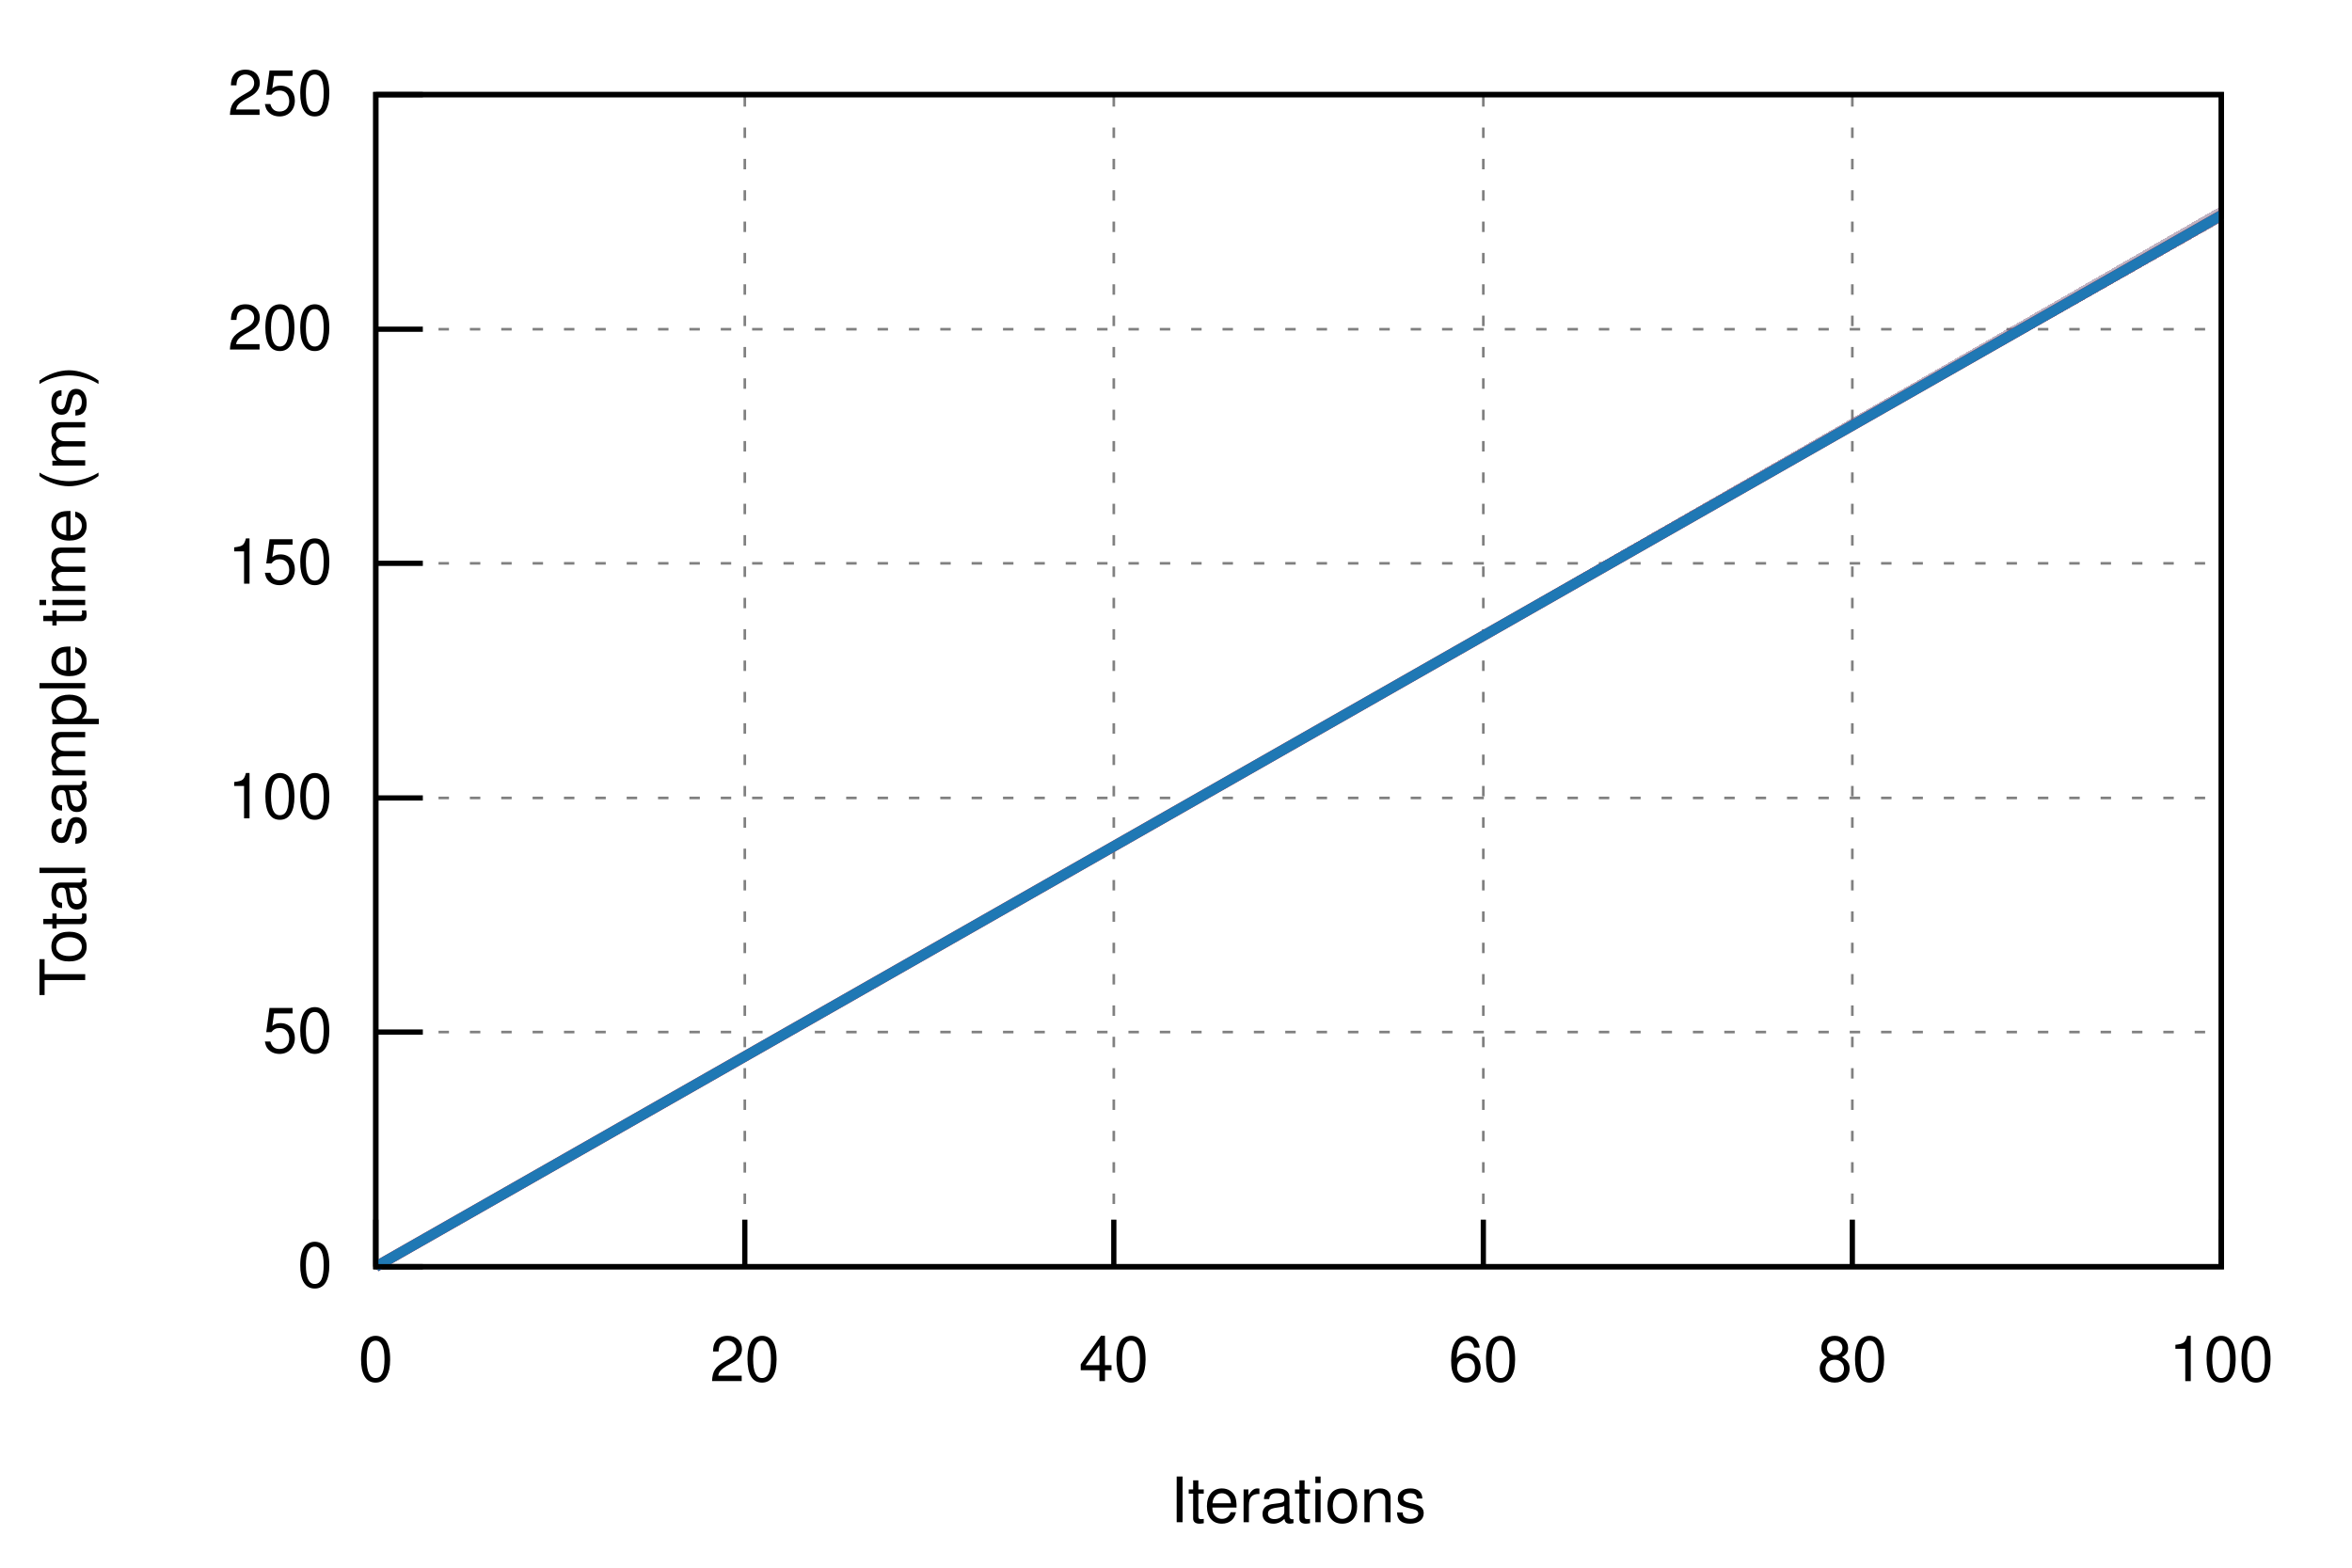
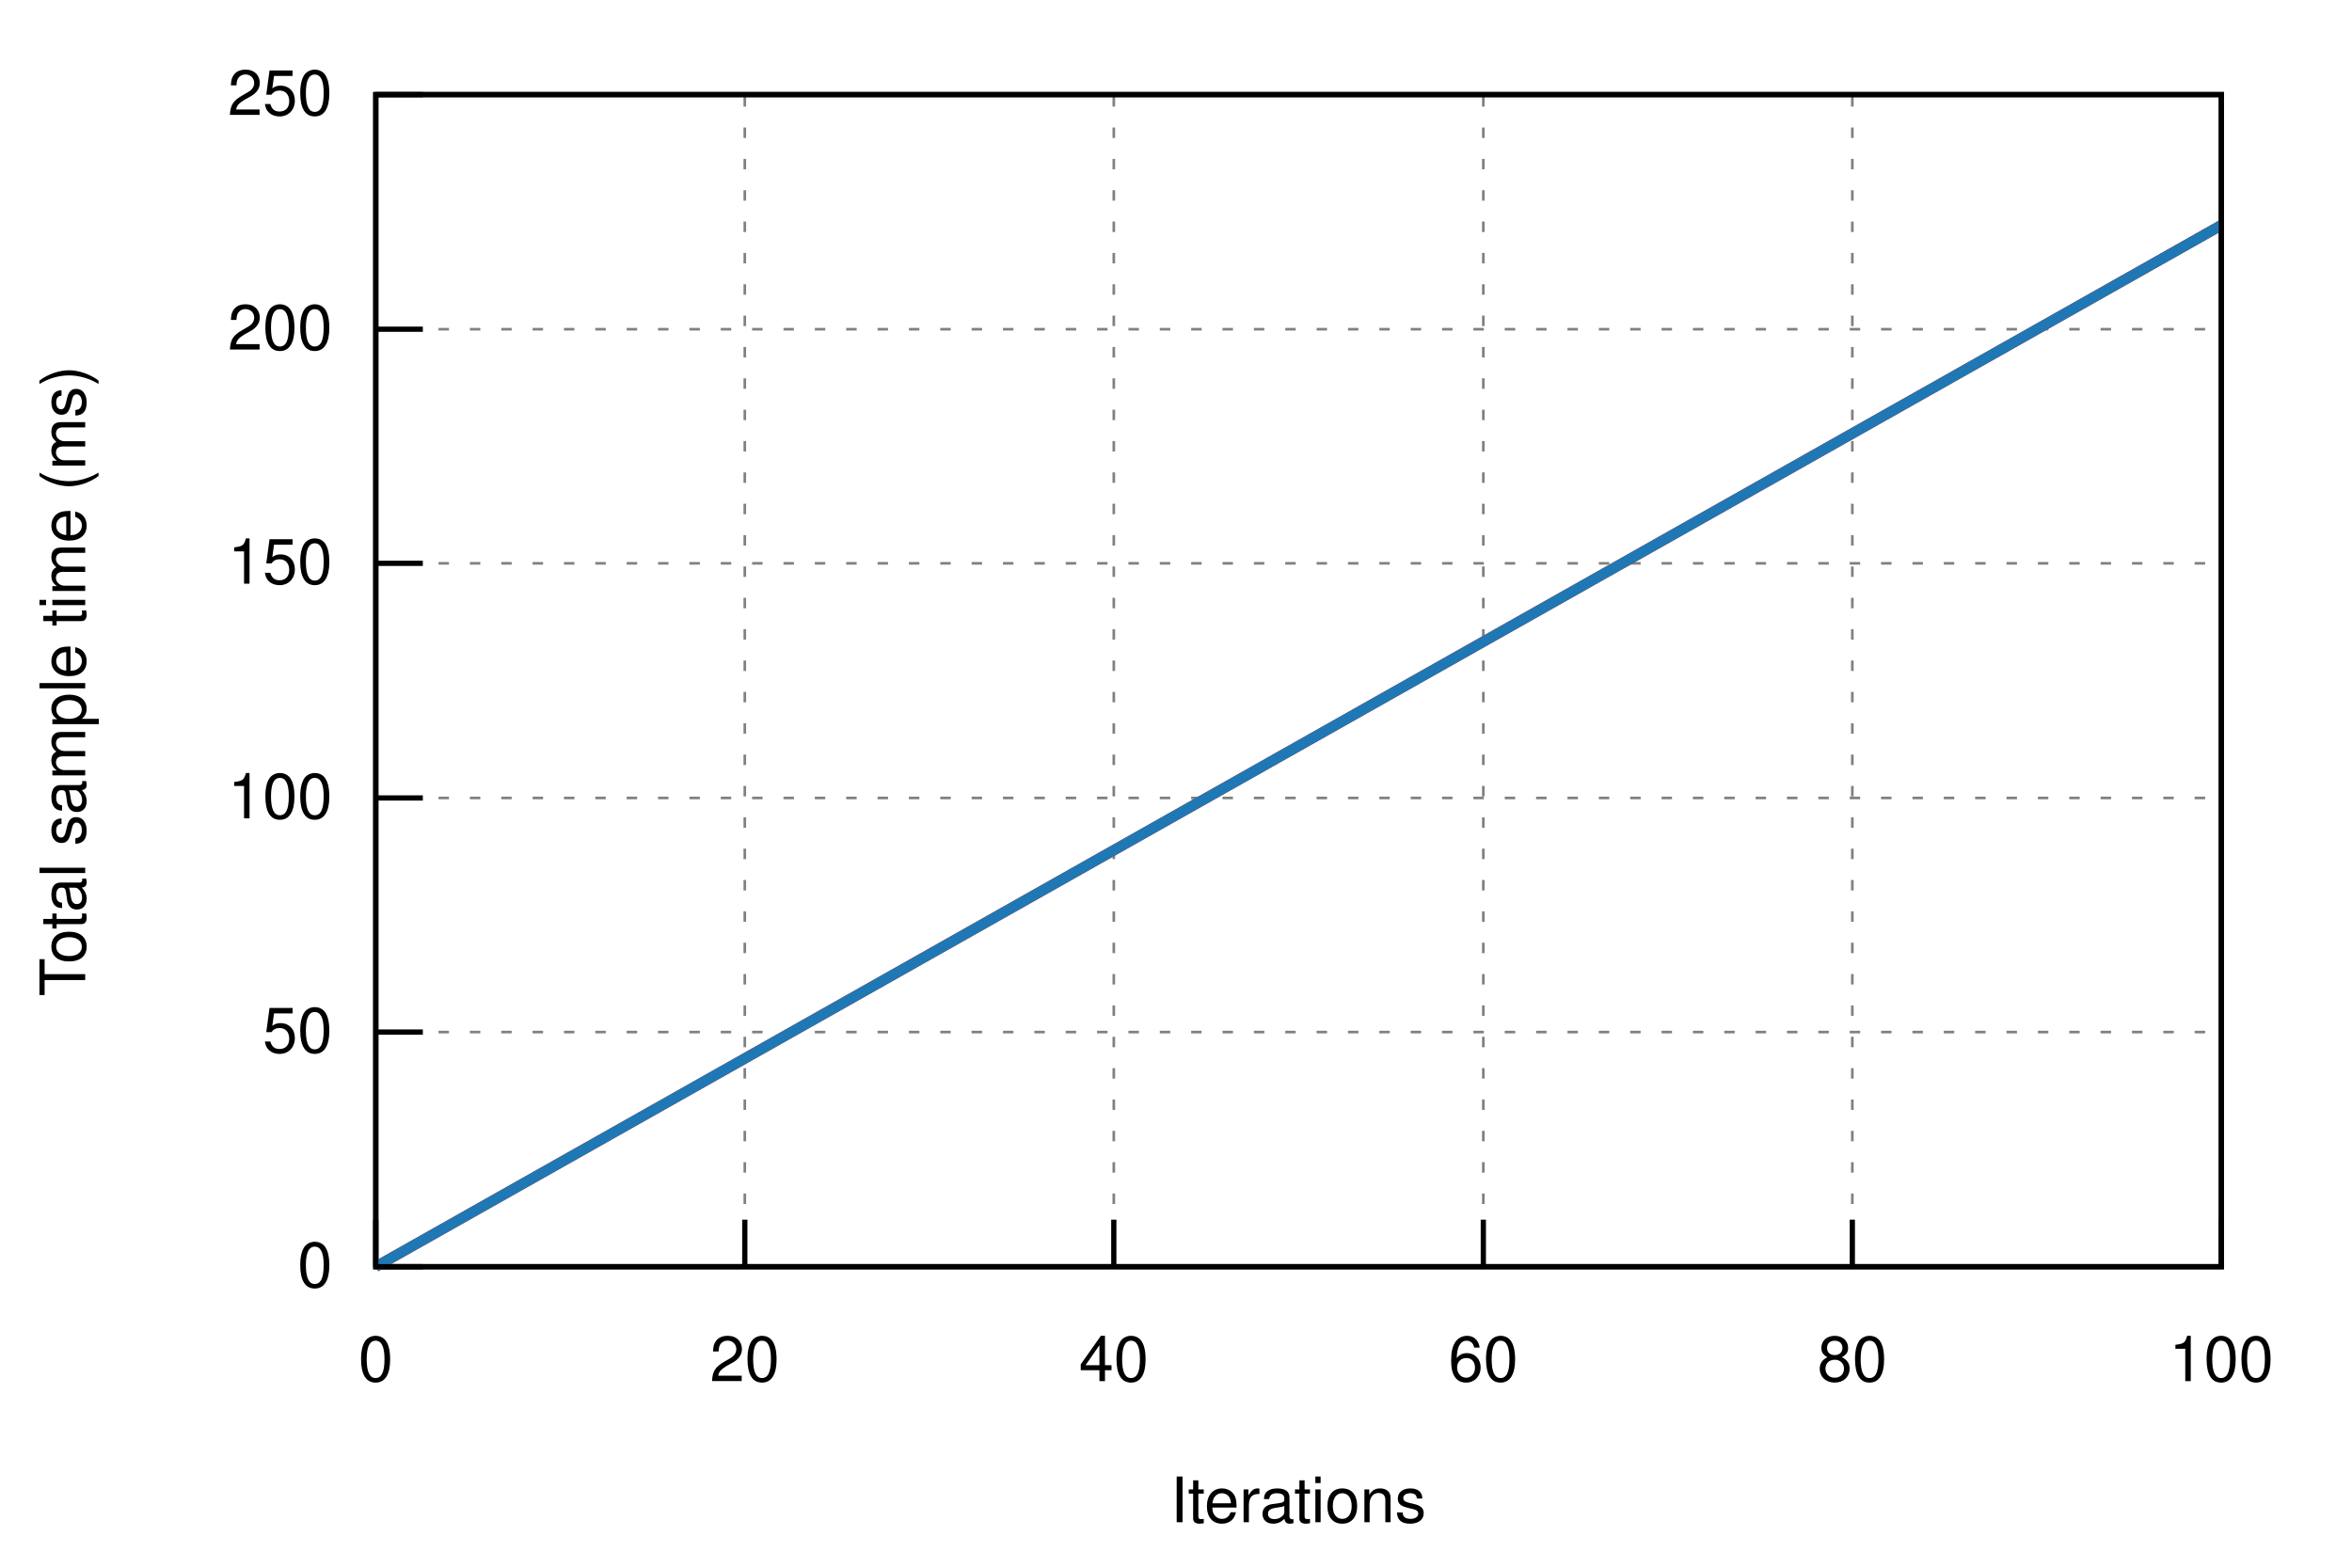
<svg xmlns="http://www.w3.org/2000/svg" xmlns:xlink="http://www.w3.org/1999/xlink" viewBox="0 0 450 300">
  <g id="gnuplot_canvas">
    <rect x="0" y="0" width="450" height="300" fill="none" />
    <defs>
      <circle id="gpDot" r="0.5" stroke-width="0.5" stroke="currentColor" />
      <path id="gpPt0" stroke-width="0.222" stroke="currentColor" d="M-1,0 h2 M0,-1 v2" />
      <path id="gpPt1" stroke-width="0.222" stroke="currentColor" d="M-1,-1 L1,1 M1,-1 L-1,1" />
      <path id="gpPt2" stroke-width="0.222" stroke="currentColor" d="M-1,0 L1,0 M0,-1 L0,1 M-1,-1 L1,1 M-1,1 L1,-1" />
      <rect id="gpPt3" stroke-width="0.222" stroke="currentColor" x="-1" y="-1" width="2" height="2" />
      <rect id="gpPt4" stroke-width="0.222" stroke="currentColor" fill="currentColor" x="-1" y="-1" width="2" height="2" />
      <circle id="gpPt5" stroke-width="0.222" stroke="currentColor" cx="0" cy="0" r="1" />
      <use xlink:href="#gpPt5" id="gpPt6" fill="currentColor" stroke="none" />
      <path id="gpPt7" stroke-width="0.222" stroke="currentColor" d="M0,-1.33 L-1.33,0.67 L1.33,0.67 z" />
      <use xlink:href="#gpPt7" id="gpPt8" fill="currentColor" stroke="none" />
      <use xlink:href="#gpPt7" id="gpPt9" stroke="currentColor" transform="rotate(180)" />
      <use xlink:href="#gpPt9" id="gpPt10" fill="currentColor" stroke="none" />
      <use xlink:href="#gpPt3" id="gpPt11" stroke="currentColor" transform="rotate(45)" />
      <use xlink:href="#gpPt11" id="gpPt12" fill="currentColor" stroke="none" />
      <path id="gpPt13" stroke-width="0.222" stroke="currentColor" d="M0,1.330 L1.265,0.411 L0.782,-1.067 L-0.782,-1.076 L-1.265,0.411 z" />
      <use xlink:href="#gpPt13" id="gpPt14" fill="currentColor" stroke="none" />
      <filter id="textbox" filterUnits="objectBoundingBox" x="0" y="0" height="1" width="1">
        <feFlood flood-color="white" flood-opacity="1" result="bgnd" />
        <feComposite in="SourceGraphic" in2="bgnd" operator="atop" />
      </filter>
      <filter id="greybox" filterUnits="objectBoundingBox" x="0" y="0" height="1" width="1">
        <feFlood flood-color="lightgrey" flood-opacity="1" result="grey" />
        <feComposite in="SourceGraphic" in2="grey" operator="atop" />
      </filter>
    </defs>
    <g fill="none" color="white" stroke="currentColor" stroke-width="1.00" stroke-linecap="butt" stroke-linejoin="miter">
</g>
    <g fill="none" color="black" stroke="currentColor" stroke-width="1.00" stroke-linecap="butt" stroke-linejoin="miter">
</g>
    <g fill="none" color="black" stroke="black" stroke-width="0.50" stroke-linecap="butt" stroke-linejoin="miter">
</g>
    <g fill="none" color="gray" stroke="currentColor" stroke-width="0.50" stroke-linecap="butt" stroke-linejoin="miter">
      <path stroke="gray" stroke-dasharray="2,4" class="gridline" d="M71.9,242.4 L425.0,242.4  " />
    </g>
    <g fill="none" color="gray" stroke="gray" stroke-width="1.00" stroke-linecap="butt" stroke-linejoin="miter">
</g>
    <g fill="none" color="black" stroke="currentColor" stroke-width="1.00" stroke-linecap="butt" stroke-linejoin="miter">
      <path stroke="black" d="M71.9,242.4 L80.9,242.4  " />
      <g transform="translate(63.6,246.3)" stroke="none" fill="black" font-family="Helvetica" font-size="12.00" text-anchor="end">
        <text>
          <tspan font-family="Helvetica"> 0</tspan>
        </text>
      </g>
    </g>
    <g fill="none" color="black" stroke="currentColor" stroke-width="1.00" stroke-linecap="butt" stroke-linejoin="miter">
</g>
    <g fill="none" color="black" stroke="black" stroke-width="0.50" stroke-linecap="butt" stroke-linejoin="miter">
</g>
    <g fill="none" color="gray" stroke="currentColor" stroke-width="0.50" stroke-linecap="butt" stroke-linejoin="miter">
      <path stroke="gray" stroke-dasharray="2,4" class="gridline" d="M71.9,197.5 L425.0,197.5  " />
    </g>
    <g fill="none" color="gray" stroke="gray" stroke-width="1.00" stroke-linecap="butt" stroke-linejoin="miter">
</g>
    <g fill="none" color="black" stroke="currentColor" stroke-width="1.00" stroke-linecap="butt" stroke-linejoin="miter">
      <path stroke="black" d="M71.9,197.5 L80.9,197.5  " />
      <g transform="translate(63.6,201.4)" stroke="none" fill="black" font-family="Helvetica" font-size="12.00" text-anchor="end">
        <text>
          <tspan font-family="Helvetica"> 50</tspan>
        </text>
      </g>
    </g>
    <g fill="none" color="black" stroke="currentColor" stroke-width="1.00" stroke-linecap="butt" stroke-linejoin="miter">
</g>
    <g fill="none" color="black" stroke="black" stroke-width="0.50" stroke-linecap="butt" stroke-linejoin="miter">
</g>
    <g fill="none" color="gray" stroke="currentColor" stroke-width="0.50" stroke-linecap="butt" stroke-linejoin="miter">
      <path stroke="gray" stroke-dasharray="2,4" class="gridline" d="M71.9,152.7 L425.0,152.7  " />
    </g>
    <g fill="none" color="gray" stroke="gray" stroke-width="1.00" stroke-linecap="butt" stroke-linejoin="miter">
</g>
    <g fill="none" color="black" stroke="currentColor" stroke-width="1.00" stroke-linecap="butt" stroke-linejoin="miter">
      <path stroke="black" d="M71.9,152.7 L80.9,152.7  " />
      <g transform="translate(63.6,156.6)" stroke="none" fill="black" font-family="Helvetica" font-size="12.00" text-anchor="end">
        <text>
          <tspan font-family="Helvetica"> 100</tspan>
        </text>
      </g>
    </g>
    <g fill="none" color="black" stroke="currentColor" stroke-width="1.00" stroke-linecap="butt" stroke-linejoin="miter">
</g>
    <g fill="none" color="black" stroke="black" stroke-width="0.50" stroke-linecap="butt" stroke-linejoin="miter">
</g>
    <g fill="none" color="gray" stroke="currentColor" stroke-width="0.50" stroke-linecap="butt" stroke-linejoin="miter">
      <path stroke="gray" stroke-dasharray="2,4" class="gridline" d="M71.9,107.8 L425.0,107.8  " />
    </g>
    <g fill="none" color="gray" stroke="gray" stroke-width="1.00" stroke-linecap="butt" stroke-linejoin="miter">
</g>
    <g fill="none" color="black" stroke="currentColor" stroke-width="1.00" stroke-linecap="butt" stroke-linejoin="miter">
      <path stroke="black" d="M71.9,107.8 L80.9,107.8  " />
      <g transform="translate(63.6,111.7)" stroke="none" fill="black" font-family="Helvetica" font-size="12.00" text-anchor="end">
        <text>
          <tspan font-family="Helvetica"> 150</tspan>
        </text>
      </g>
    </g>
    <g fill="none" color="black" stroke="currentColor" stroke-width="1.00" stroke-linecap="butt" stroke-linejoin="miter">
</g>
    <g fill="none" color="black" stroke="black" stroke-width="0.50" stroke-linecap="butt" stroke-linejoin="miter">
</g>
    <g fill="none" color="gray" stroke="currentColor" stroke-width="0.50" stroke-linecap="butt" stroke-linejoin="miter">
      <path stroke="gray" stroke-dasharray="2,4" class="gridline" d="M71.9,63.0 L425.0,63.0  " />
    </g>
    <g fill="none" color="gray" stroke="gray" stroke-width="1.00" stroke-linecap="butt" stroke-linejoin="miter">
</g>
    <g fill="none" color="black" stroke="currentColor" stroke-width="1.00" stroke-linecap="butt" stroke-linejoin="miter">
      <path stroke="black" d="M71.9,63.0 L80.9,63.0  " />
      <g transform="translate(63.6,66.9)" stroke="none" fill="black" font-family="Helvetica" font-size="12.00" text-anchor="end">
        <text>
          <tspan font-family="Helvetica"> 200</tspan>
        </text>
      </g>
    </g>
    <g fill="none" color="black" stroke="currentColor" stroke-width="1.00" stroke-linecap="butt" stroke-linejoin="miter">
</g>
    <g fill="none" color="black" stroke="black" stroke-width="0.50" stroke-linecap="butt" stroke-linejoin="miter">
</g>
    <g fill="none" color="gray" stroke="currentColor" stroke-width="0.50" stroke-linecap="butt" stroke-linejoin="miter">
      <path stroke="gray" stroke-dasharray="2,4" class="gridline" d="M71.9,18.1 L425.0,18.1  " />
    </g>
    <g fill="none" color="gray" stroke="gray" stroke-width="1.00" stroke-linecap="butt" stroke-linejoin="miter">
</g>
    <g fill="none" color="black" stroke="currentColor" stroke-width="1.00" stroke-linecap="butt" stroke-linejoin="miter">
      <path stroke="black" d="M71.9,18.1 L80.9,18.1  " />
      <g transform="translate(63.6,22.0)" stroke="none" fill="black" font-family="Helvetica" font-size="12.00" text-anchor="end">
        <text>
          <tspan font-family="Helvetica"> 250</tspan>
        </text>
      </g>
    </g>
    <g fill="none" color="black" stroke="currentColor" stroke-width="1.00" stroke-linecap="butt" stroke-linejoin="miter">
</g>
    <g fill="none" color="black" stroke="black" stroke-width="0.50" stroke-linecap="butt" stroke-linejoin="miter">
</g>
    <g fill="none" color="gray" stroke="currentColor" stroke-width="0.50" stroke-linecap="butt" stroke-linejoin="miter">
      <path stroke="gray" stroke-dasharray="2,4" class="gridline" d="M71.9,242.4 L71.9,18.1  " />
    </g>
    <g fill="none" color="gray" stroke="gray" stroke-width="1.00" stroke-linecap="butt" stroke-linejoin="miter">
</g>
    <g fill="none" color="black" stroke="currentColor" stroke-width="1.00" stroke-linecap="butt" stroke-linejoin="miter">
      <path stroke="black" d="M71.9,242.4 L71.9,233.4  " />
      <g transform="translate(71.9,264.3)" stroke="none" fill="black" font-family="Helvetica" font-size="12.00" text-anchor="middle">
        <text>
          <tspan font-family="Helvetica"> 0</tspan>
        </text>
      </g>
    </g>
    <g fill="none" color="black" stroke="currentColor" stroke-width="1.00" stroke-linecap="butt" stroke-linejoin="miter">
</g>
    <g fill="none" color="black" stroke="black" stroke-width="0.50" stroke-linecap="butt" stroke-linejoin="miter">
</g>
    <g fill="none" color="gray" stroke="currentColor" stroke-width="0.50" stroke-linecap="butt" stroke-linejoin="miter">
      <path stroke="gray" stroke-dasharray="2,4" class="gridline" d="M142.5,242.4 L142.5,18.1  " />
    </g>
    <g fill="none" color="gray" stroke="gray" stroke-width="1.00" stroke-linecap="butt" stroke-linejoin="miter">
</g>
    <g fill="none" color="black" stroke="currentColor" stroke-width="1.00" stroke-linecap="butt" stroke-linejoin="miter">
      <path stroke="black" d="M142.5,242.4 L142.5,233.4  " />
      <g transform="translate(142.5,264.3)" stroke="none" fill="black" font-family="Helvetica" font-size="12.00" text-anchor="middle">
        <text>
          <tspan font-family="Helvetica"> 20</tspan>
        </text>
      </g>
    </g>
    <g fill="none" color="black" stroke="currentColor" stroke-width="1.00" stroke-linecap="butt" stroke-linejoin="miter">
</g>
    <g fill="none" color="black" stroke="black" stroke-width="0.50" stroke-linecap="butt" stroke-linejoin="miter">
</g>
    <g fill="none" color="gray" stroke="currentColor" stroke-width="0.50" stroke-linecap="butt" stroke-linejoin="miter">
      <path stroke="gray" stroke-dasharray="2,4" class="gridline" d="M213.1,242.4 L213.1,18.1  " />
    </g>
    <g fill="none" color="gray" stroke="gray" stroke-width="1.00" stroke-linecap="butt" stroke-linejoin="miter">
</g>
    <g fill="none" color="black" stroke="currentColor" stroke-width="1.00" stroke-linecap="butt" stroke-linejoin="miter">
      <path stroke="black" d="M213.1,242.4 L213.1,233.4  " />
      <g transform="translate(213.1,264.3)" stroke="none" fill="black" font-family="Helvetica" font-size="12.00" text-anchor="middle">
        <text>
          <tspan font-family="Helvetica"> 40</tspan>
        </text>
      </g>
    </g>
    <g fill="none" color="black" stroke="currentColor" stroke-width="1.00" stroke-linecap="butt" stroke-linejoin="miter">
</g>
    <g fill="none" color="black" stroke="black" stroke-width="0.50" stroke-linecap="butt" stroke-linejoin="miter">
</g>
    <g fill="none" color="gray" stroke="currentColor" stroke-width="0.50" stroke-linecap="butt" stroke-linejoin="miter">
      <path stroke="gray" stroke-dasharray="2,4" class="gridline" d="M283.8,242.4 L283.8,18.1  " />
    </g>
    <g fill="none" color="gray" stroke="gray" stroke-width="1.00" stroke-linecap="butt" stroke-linejoin="miter">
</g>
    <g fill="none" color="black" stroke="currentColor" stroke-width="1.00" stroke-linecap="butt" stroke-linejoin="miter">
      <path stroke="black" d="M283.8,242.4 L283.8,233.4  " />
      <g transform="translate(283.8,264.3)" stroke="none" fill="black" font-family="Helvetica" font-size="12.00" text-anchor="middle">
        <text>
          <tspan font-family="Helvetica"> 60</tspan>
        </text>
      </g>
    </g>
    <g fill="none" color="black" stroke="currentColor" stroke-width="1.00" stroke-linecap="butt" stroke-linejoin="miter">
</g>
    <g fill="none" color="black" stroke="black" stroke-width="0.50" stroke-linecap="butt" stroke-linejoin="miter">
</g>
    <g fill="none" color="gray" stroke="currentColor" stroke-width="0.50" stroke-linecap="butt" stroke-linejoin="miter">
      <path stroke="gray" stroke-dasharray="2,4" class="gridline" d="M354.4,242.4 L354.4,18.1  " />
    </g>
    <g fill="none" color="gray" stroke="gray" stroke-width="1.00" stroke-linecap="butt" stroke-linejoin="miter">
</g>
    <g fill="none" color="black" stroke="currentColor" stroke-width="1.00" stroke-linecap="butt" stroke-linejoin="miter">
      <path stroke="black" d="M354.4,242.4 L354.4,233.4  " />
      <g transform="translate(354.4,264.3)" stroke="none" fill="black" font-family="Helvetica" font-size="12.00" text-anchor="middle">
        <text>
          <tspan font-family="Helvetica"> 80</tspan>
        </text>
      </g>
    </g>
    <g fill="none" color="black" stroke="currentColor" stroke-width="1.00" stroke-linecap="butt" stroke-linejoin="miter">
</g>
    <g fill="none" color="black" stroke="black" stroke-width="0.50" stroke-linecap="butt" stroke-linejoin="miter">
</g>
    <g fill="none" color="gray" stroke="currentColor" stroke-width="0.50" stroke-linecap="butt" stroke-linejoin="miter">
      <path stroke="gray" stroke-dasharray="2,4" class="gridline" d="M425.0,242.4 L425.0,18.1  " />
    </g>
    <g fill="none" color="gray" stroke="gray" stroke-width="1.00" stroke-linecap="butt" stroke-linejoin="miter">
</g>
    <g fill="none" color="black" stroke="currentColor" stroke-width="1.00" stroke-linecap="butt" stroke-linejoin="miter">
      <path stroke="black" d="M425.0,242.4 L425.0,233.4  " />
      <g transform="translate(425.0,264.3)" stroke="none" fill="black" font-family="Helvetica" font-size="12.00" text-anchor="middle">
        <text>
          <tspan font-family="Helvetica"> 100</tspan>
        </text>
      </g>
    </g>
    <g fill="none" color="black" stroke="currentColor" stroke-width="1.00" stroke-linecap="butt" stroke-linejoin="miter">
</g>
    <g fill="none" color="black" stroke="currentColor" stroke-width="1.00" stroke-linecap="butt" stroke-linejoin="miter">
      <path stroke="black" d="M71.9,18.1 L71.9,242.4 L425.0,242.4 L425.0,18.1 L71.9,18.1 Z  " />
    </g>
    <g fill="none" color="black" stroke="currentColor" stroke-width="1.00" stroke-linecap="butt" stroke-linejoin="miter">
      <g transform="translate(16.3,130.3) rotate(270)" stroke="none" fill="black" font-family="Helvetica" font-size="12.00" text-anchor="middle">
        <text>
          <tspan font-family="Helvetica">Total sample time (ms)</tspan>
        </text>
      </g>
    </g>
    <g fill="none" color="black" stroke="currentColor" stroke-width="1.00" stroke-linecap="butt" stroke-linejoin="miter">
      <g transform="translate(248.4,291.3)" stroke="none" fill="black" font-family="Helvetica" font-size="12.00" text-anchor="middle">
        <text>
          <tspan font-family="Helvetica">Iterations</tspan>
        </text>
      </g>
    </g>
    <g fill="none" color="black" stroke="currentColor" stroke-width="1.00" stroke-linecap="butt" stroke-linejoin="miter">
</g>
    <g id="gnuplot_plot_1">
      <g fill="none" color="black" stroke="currentColor" stroke-width="1.00" stroke-linecap="butt" stroke-linejoin="miter">
        <g stroke="none" shape-rendering="crispEdges">
          <polygon fill="rgb(227,  26,  28)" fill-opacity="0.25" points="71.9,242.4 71.9,242.4 71.9,242.4 " />
-           <polygon fill="rgb(227,  26,  28)" fill-opacity="0.25" points="71.9,242.4 425.0,42.5 425.0,39.4 " />
+           <polygon fill="rgb(227,  26,  28)" fill-opacity="0.25" points="71.9,242.4 425.0,44.1 425.0,41.9 " />
        </g>
      </g>
    </g>
    <g id="gnuplot_plot_2">
      <g fill="none" color="black" stroke="currentColor" stroke-width="1.00" stroke-linecap="butt" stroke-linejoin="miter">
        <g stroke="none" shape-rendering="crispEdges">
          <polygon fill="rgb( 31, 120, 180)" fill-opacity="0.25" points="71.9,242.4 71.9,242.4 71.9,242.4 " />
-           <polygon fill="rgb( 31, 120, 180)" fill-opacity="0.25" points="71.9,242.4 425.0,42.5 425.0,39.4 " />
+           <polygon fill="rgb( 31, 120, 180)" fill-opacity="0.25" points="71.9,242.4 425.0,44.1 425.0,41.9 " />
        </g>
      </g>
    </g>
    <g id="gnuplot_plot_3">
      <g fill="none" color="white" stroke="rgb( 31, 120, 180)" stroke-width="2.00" stroke-linecap="butt" stroke-linejoin="miter">
</g>
      <g fill="none" color="black" stroke="currentColor" stroke-width="2.00" stroke-linecap="butt" stroke-linejoin="miter">
-         <path stroke="rgb(227,  26,  28)" d="M71.9,242.4 L425.0,41.2  " />
+         <path stroke="rgb(227,  26,  28)" d="M71.9,242.4 L425.0,43.1  " />
      </g>
    </g>
    <g id="gnuplot_plot_4">
      <g fill="none" color="black" stroke="currentColor" stroke-width="2.00" stroke-linecap="butt" stroke-linejoin="miter">
-         <path stroke="rgb( 31, 120, 180)" d="M71.9,242.4 L425.0,41.2  " />
+         <path stroke="rgb( 31, 120, 180)" d="M71.9,242.4 L425.0,43.1  " />
      </g>
    </g>
    <g fill="none" color="black" stroke="currentColor" stroke-width="2.00" stroke-linecap="butt" stroke-linejoin="miter">
</g>
    <g fill="none" color="black" stroke="black" stroke-width="1.00" stroke-linecap="butt" stroke-linejoin="miter">
</g>
    <g fill="none" color="black" stroke="currentColor" stroke-width="1.00" stroke-linecap="butt" stroke-linejoin="miter">
      <path stroke="black" d="M71.9,18.1 L71.9,242.4 L425.0,242.4 L425.0,18.1 L71.9,18.1 Z  " />
    </g>
    <g fill="none" color="black" stroke="currentColor" stroke-width="1.00" stroke-linecap="butt" stroke-linejoin="miter">
</g>
  </g>
</svg>
